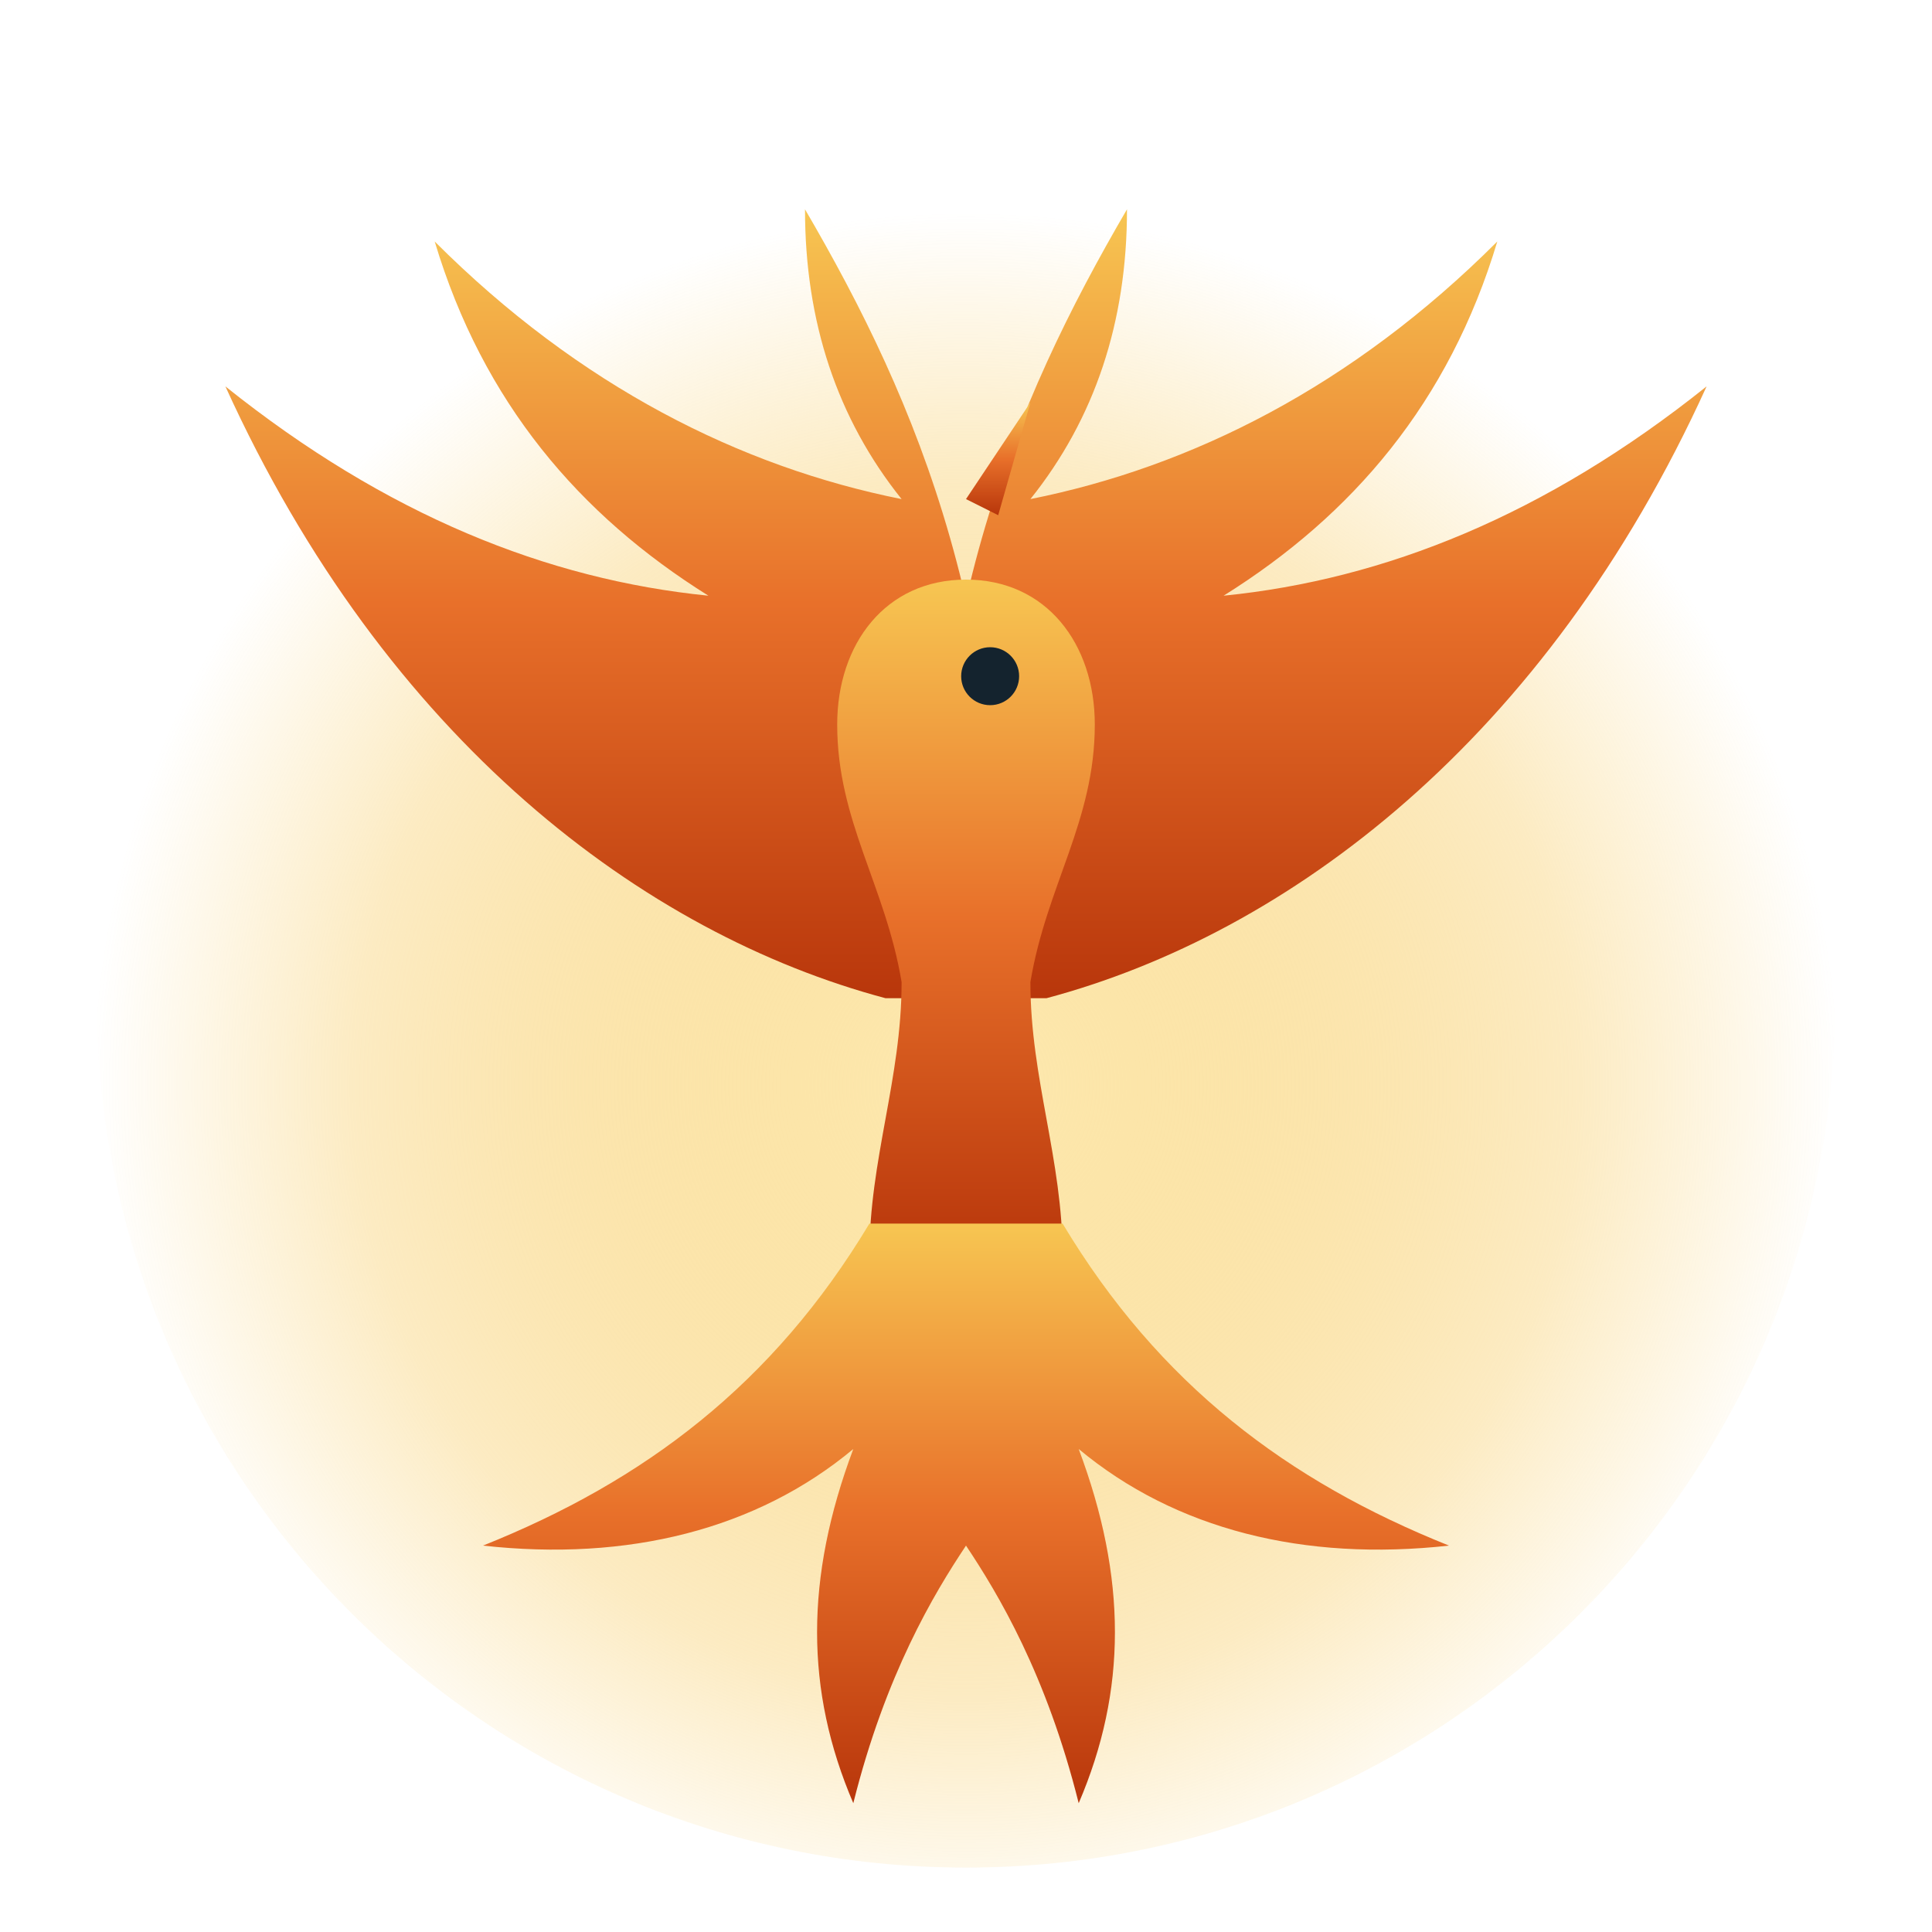
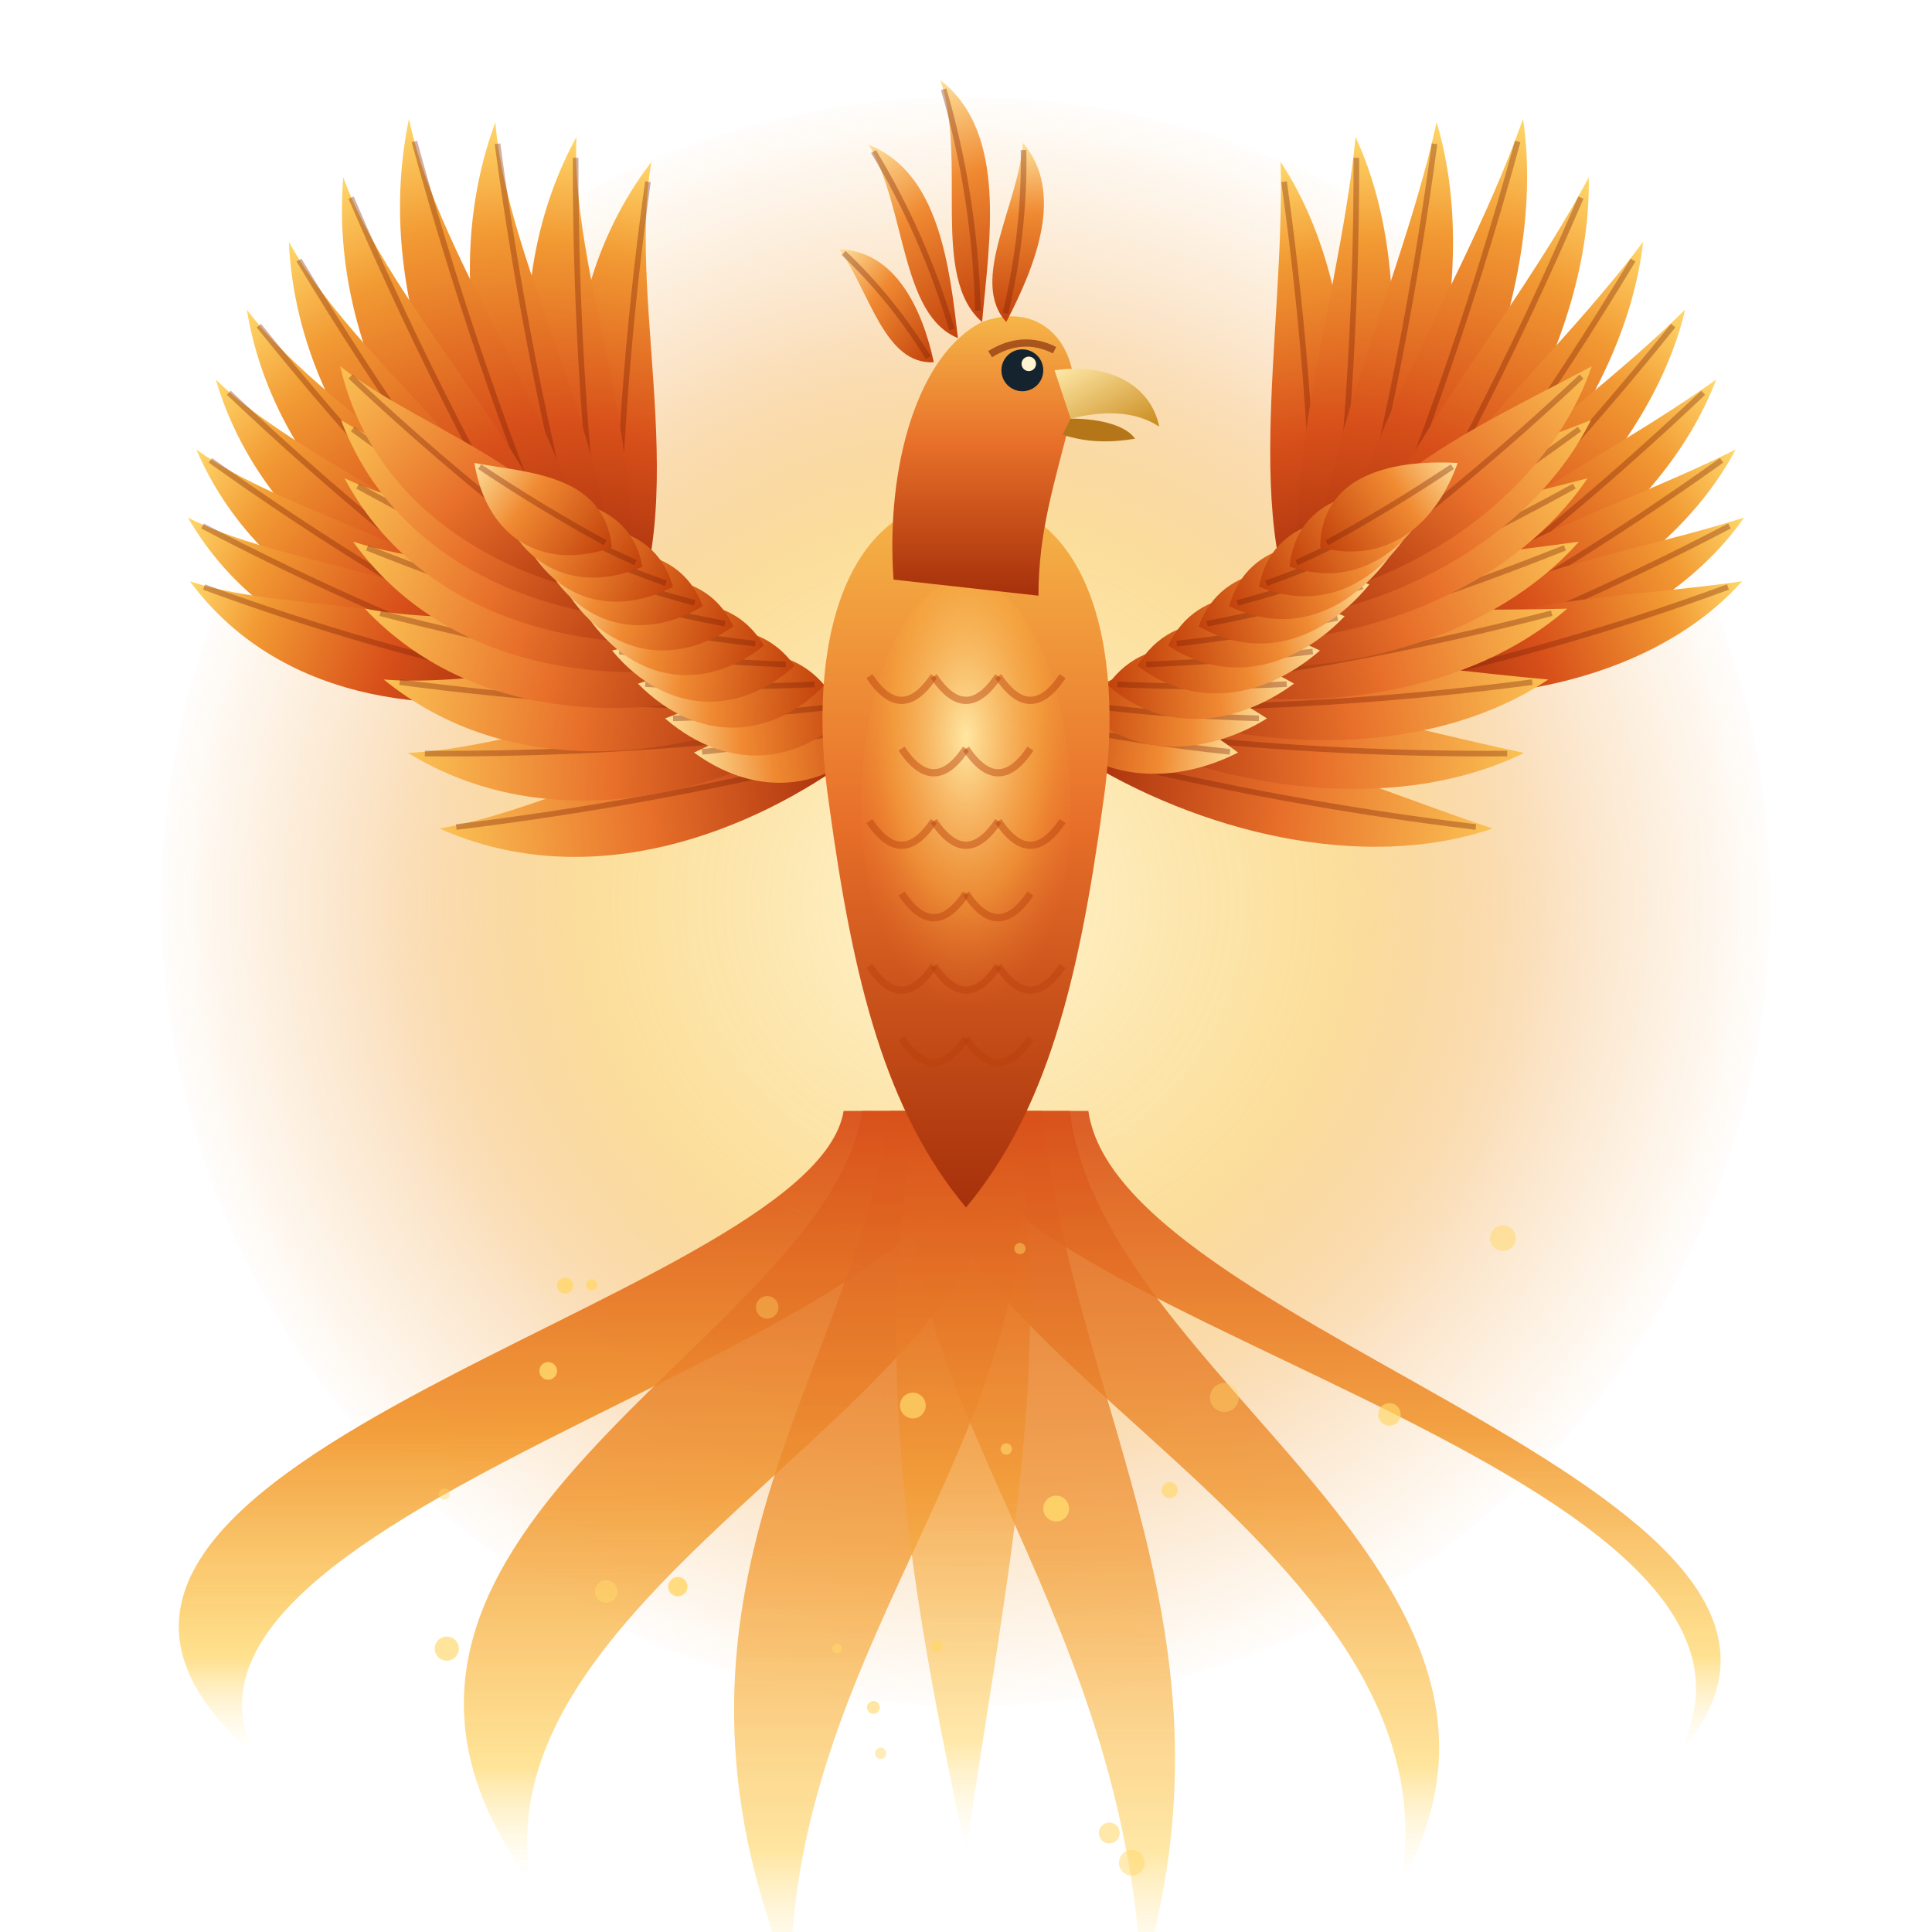
- <svg xmlns="http://www.w3.org/2000/svg" viewBox="0 0 120 120" role="img" aria-label="FeniceOS">
+ <svg xmlns="http://www.w3.org/2000/svg" viewBox="0 0 240 240" role="img" aria-label="FeniceOS">
  <defs>
-     <linearGradient id="fuoco" x1="0" y1="1" x2="0" y2="0">
-       <stop offset="0" stop-color="#b8360b" />
+     <radialGradient id="sole" cx=".5" cy=".5" r=".5">
+       <stop offset="0" stop-color="#fff4cf" />
+       <stop offset=".45" stop-color="#fbd98a" stop-opacity=".85" />
+       <stop offset=".75" stop-color="#f2a340" stop-opacity=".28" />
+       <stop offset="1" stop-color="#f2a340" stop-opacity="0" />
+     </radialGradient>
+     <linearGradient id="pPrim" x1="0" y1="0" x2="0" y2="1">
+       <stop offset="0" stop-color="#8f2207" />
+       <stop offset=".45" stop-color="#d8501a" />
+       <stop offset=".8" stop-color="#f29a33" />
+       <stop offset="1" stop-color="#ffd76a" />
+     </linearGradient>
+     <linearGradient id="pSec" x1="0" y1="0" x2="0" y2="1">
+       <stop offset="0" stop-color="#a52c0a" />
      <stop offset=".5" stop-color="#e8702a" />
-       <stop offset="1" stop-color="#f7c652" />
-     </linearGradient>
-     <radialGradient id="sole" cx=".5" cy=".55" r=".5">
-       <stop offset="0" stop-color="#fde9b0" />
-       <stop offset=".7" stop-color="#f7c652" stop-opacity=".35" />
-       <stop offset="1" stop-color="#f7c652" stop-opacity="0" />
+       <stop offset="1" stop-color="#fbc254" />
+     </linearGradient>
+     <linearGradient id="pCop" x1="0" y1="0" x2="0" y2="1">
+       <stop offset="0" stop-color="#c2410c" />
+       <stop offset=".6" stop-color="#f08a32" />
+       <stop offset="1" stop-color="#fde09a" />
+     </linearGradient>
+     <linearGradient id="corpo" x1="0" y1="0" x2="0" y2="1">
+       <stop offset="0" stop-color="#f6b648" />
+       <stop offset=".45" stop-color="#e8702a" />
+       <stop offset="1" stop-color="#a6300a" />
+     </linearGradient>
+     <radialGradient id="petto" cx=".5" cy=".35" r=".6">
+       <stop offset="0" stop-color="#ffe7a3" />
+       <stop offset=".6" stop-color="#f6a640" stop-opacity=".6" />
+       <stop offset="1" stop-color="#e8702a" stop-opacity="0" />
    </radialGradient>
+     <linearGradient id="fiamma" x1="0" y1="0" x2="0" y2="1">
+       <stop offset="0" stop-color="#d8501a" />
+       <stop offset=".5" stop-color="#f29a33" />
+       <stop offset=".85" stop-color="#ffd76a" stop-opacity=".8" />
+       <stop offset="1" stop-color="#fff2c4" stop-opacity="0" />
+     </linearGradient>
+     <linearGradient id="becco" x1="0" y1="0" x2="1" y2="1">
+       <stop offset="0" stop-color="#ffe9a8" />
+       <stop offset="1" stop-color="#c98a1c" />
+     </linearGradient>
+     <filter id="bagliore" x="-20%" y="-20%" width="140%" height="140%">
+       <feGaussianBlur stdDeviation="2.2" />
+     </filter>
  </defs>
-   <circle cx="60" cy="62" r="54" fill="url(#sole)" />
-   <g fill="url(#fuoco)">
-     <path d="M55 62C40 58 24 46 14 24c10 8 20 12 30 13-8-5-14-12-17-22 9 9 19 14 29 16-4-5-6-11-6-18 7 12 13 26 12 49z" />
-     <path d="M65 62c15-4 31-16 41-38-10 8-20 12-30 13 8-5 14-12 17-22-9 9-19 14-29 16 4-5 6-11 6-18-7 12-13 26-12 49z" />
-     <path d="M60 36c5 0 8 4 8 9 0 6-3 10-4 16 0 6 2 11 2 17h-12c0-6 2-11 2-17-1-6-4-10-4-16 0-5 3-9 8-9z" />
-     <path d="M60 31l4-6-2 7z" />
-     <path d="M54 76c-6 10-14 16-24 20 9 1 17-1 23-6-3 8-3 15 0 22 2-8 5-13 7-16 2 3 5 8 7 16 3-7 3-14 0-22 6 5 14 7 23 6-10-4-18-10-24-20z" />
-   </g>
-   <circle cx="61.5" cy="42" r="1.8" fill="#14232e" />
+   <circle cx="120" cy="112" r="100" fill="url(#sole)" />
+   <path d="M104.8 138.0 C100.9 162.0 -10.2 182.0 31.6 218.0 C15.8 186.0 127.3 166.0 120.2 138.0Z" fill="url(#fiamma)" opacity="0.95" />
+   <path d="M119.8 138.0 C112.7 162.0 228.2 182.0 208.4 218.0 C237.4 186.0 139.1 166.0 135.2 138.0Z" fill="url(#fiamma)" opacity="0.91" />
+   <path d="M107.1 138.0 C102.9 166.8 34.2 190.8 66.0 234.0 C58.8 195.6 131.7 171.6 123.9 138.0Z" fill="url(#fiamma)" opacity="0.87" />
+   <path d="M116.1 138.0 C108.3 166.8 181.8 190.8 174.0 234.0 C195.6 195.6 137.1 171.6 132.9 138.0Z" fill="url(#fiamma)" opacity="0.83" />
+   <path d="M110.5 138.0 C106.4 170.4 78.4 197.4 98.2 246.0 C98.4 202.8 132.8 175.8 126.0 138.0Z" fill="url(#fiamma)" opacity="0.79" />
+   <path d="M114.0 138.0 C107.2 170.4 139.6 197.4 141.8 246.0 C154.8 202.8 133.6 175.8 129.4 138.0Z" fill="url(#fiamma)" opacity="0.75" />
+   <path d="M113.7 138.0 C109.2 165.6 111.0 188.6 120.0 230.0 C125.4 193.2 130.8 170.2 126.3 138.0Z" fill="url(#fiamma)" opacity="0.71" />
+   <g transform="translate(76.0 82.0) rotate(190.0)" opacity="1">
+     <path d="M0 0 C8.0 15.4 17.1 40.2 5.9 61.8 C5.9 43.3 -8.0 18.5 0 0Z" fill="url(#pPrim)" />
+     <path d="M0 3.1 Q4.9 30.9 5.9 59.3" fill="none" stroke="#7a1e05" stroke-opacity=".35" stroke-width=".7" />
+   </g>
+   <g transform="translate(75.4 82.4) rotate(182.2)" opacity="1">
+     <path d="M0 0 C8.0 16.3 17.6 42.4 6.3 65.2 C6.4 45.6 -8.0 19.6 0 0Z" fill="url(#pPrim)" />
+     <path d="M0 3.3 Q5.2 32.6 6.3 62.6" fill="none" stroke="#7a1e05" stroke-opacity=".35" stroke-width=".7" />
+   </g>
+   <g transform="translate(74.8 82.8) rotate(174.4)" opacity="1">
+     <path d="M0 0 C8.0 17.1 18.2 44.6 6.6 68.6 C7.0 48.0 -8.0 20.6 0 0Z" fill="url(#pPrim)" />
+     <path d="M0 3.4 Q5.5 34.3 6.6 65.9" fill="none" stroke="#7a1e05" stroke-opacity=".35" stroke-width=".7" />
+   </g>
+   <g transform="translate(74.2 83.2) rotate(166.6)" opacity="1">
+     <path d="M0 0 C8.0 18.0 18.7 46.8 6.9 72.0 C7.5 50.4 -8.0 21.6 0 0Z" fill="url(#pPrim)" />
+     <path d="M0 3.6 Q5.8 36.0 6.9 69.1" fill="none" stroke="#7a1e05" stroke-opacity=".35" stroke-width=".7" />
+   </g>
+   <g transform="translate(73.6 83.6) rotate(158.8)" opacity="1">
+     <path d="M0 0 C8.0 17.1 18.2 44.6 6.6 68.6 C7.0 48.0 -8.0 20.6 0 0Z" fill="url(#pPrim)" />
+     <path d="M0 3.4 Q5.5 34.3 6.6 65.9" fill="none" stroke="#7a1e05" stroke-opacity=".35" stroke-width=".7" />
+   </g>
+   <g transform="translate(73.0 84.0) rotate(151.0)" opacity="1">
+     <path d="M0 0 C8.0 16.3 17.6 42.4 6.3 65.2 C6.4 45.6 -8.0 19.6 0 0Z" fill="url(#pPrim)" />
+     <path d="M0 3.3 Q5.2 32.6 6.3 62.6" fill="none" stroke="#7a1e05" stroke-opacity=".35" stroke-width=".7" />
+   </g>
+   <g transform="translate(72.4 84.4) rotate(143.2)" opacity="1">
+     <path d="M0 0 C8.0 15.4 17.1 40.2 5.9 61.8 C5.9 43.3 -8.0 18.5 0 0Z" fill="url(#pPrim)" />
+     <path d="M0 3.1 Q4.9 30.9 5.9 59.3" fill="none" stroke="#7a1e05" stroke-opacity=".35" stroke-width=".7" />
+   </g>
+   <g transform="translate(71.8 84.8) rotate(135.4)" opacity="1">
+     <path d="M0 0 C8.0 14.6 16.5 38.0 5.6 58.4 C5.3 40.9 -8.0 17.5 0 0Z" fill="url(#pPrim)" />
+     <path d="M0 2.9 Q4.7 29.2 5.6 56.1" fill="none" stroke="#7a1e05" stroke-opacity=".35" stroke-width=".7" />
+   </g>
+   <g transform="translate(71.2 85.2) rotate(127.6)" opacity="1">
+     <path d="M0 0 C8.0 13.8 16.0 35.8 5.3 55.0 C4.8 38.5 -8.0 16.5 0 0Z" fill="url(#pPrim)" />
+     <path d="M0 2.8 Q4.4 27.5 5.3 52.8" fill="none" stroke="#7a1e05" stroke-opacity=".35" stroke-width=".7" />
+   </g>
+   <g transform="translate(70.6 85.6) rotate(119.8)" opacity="1">
+     <path d="M0 0 C8.0 12.9 15.5 33.5 5.0 51.6 C4.3 36.1 -8.0 15.5 0 0Z" fill="url(#pPrim)" />
+     <path d="M0 2.6 Q4.1 25.8 5.0 49.5" fill="none" stroke="#7a1e05" stroke-opacity=".35" stroke-width=".7" />
+   </g>
+   <g transform="translate(70.0 86.0) rotate(112.0)" opacity="1">
+     <path d="M0 0 C8.0 12.1 14.9 31.3 4.6 48.2 C3.7 33.7 -8.0 14.5 0 0Z" fill="url(#pPrim)" />
+     <path d="M0 2.4 Q3.9 24.1 4.6 46.3" fill="none" stroke="#7a1e05" stroke-opacity=".35" stroke-width=".7" />
+   </g>
+   <g transform="translate(106.0 94.0) rotate(85.0)" opacity="1">
+     <path d="M0 0 C8.0 13.0 14.5 33.8 4.4 52.0 C3.3 36.4 -8.0 15.6 0 0Z" fill="url(#pSec)" />
+     <path d="M0 2.6 Q3.6 26.0 4.4 49.9" fill="none" stroke="#7a1e05" stroke-opacity=".35" stroke-width=".7" />
+   </g>
+   <g transform="translate(101.7 91.1) rotate(92.1)" opacity="1">
+     <path d="M0 0 C8.0 12.7 14.3 33.1 4.3 50.9 C3.1 35.6 -8.0 15.3 0 0Z" fill="url(#pSec)" />
+     <path d="M0 2.5 Q3.6 25.4 4.3 48.8" fill="none" stroke="#7a1e05" stroke-opacity=".35" stroke-width=".7" />
+   </g>
+   <g transform="translate(97.4 88.3) rotate(99.3)" opacity="1">
+     <path d="M0 0 C8.0 12.4 14.2 32.3 4.2 49.7 C3.0 34.8 -8.0 14.9 0 0Z" fill="url(#pSec)" />
+     <path d="M0 2.5 Q3.5 24.9 4.2 47.7" fill="none" stroke="#7a1e05" stroke-opacity=".35" stroke-width=".7" />
+   </g>
+   <g transform="translate(93.1 85.4) rotate(106.4)" opacity="1">
+     <path d="M0 0 C8.0 12.1 14.0 31.6 4.1 48.6 C2.8 34.0 -8.0 14.6 0 0Z" fill="url(#pSec)" />
+     <path d="M0 2.4 Q3.4 24.3 4.1 46.6" fill="none" stroke="#7a1e05" stroke-opacity=".35" stroke-width=".7" />
+   </g>
+   <g transform="translate(88.9 82.6) rotate(113.6)" opacity="1">
+     <path d="M0 0 C8.0 11.9 13.8 30.8 4.0 47.4 C2.6 33.2 -8.0 14.2 0 0Z" fill="url(#pSec)" />
+     <path d="M0 2.4 Q3.3 23.7 4.0 45.5" fill="none" stroke="#7a1e05" stroke-opacity=".35" stroke-width=".7" />
+   </g>
+   <g transform="translate(84.6 79.7) rotate(120.7)" opacity="1">
+     <path d="M0 0 C8.0 11.6 13.7 30.1 3.9 46.3 C2.5 32.4 -8.0 13.9 0 0Z" fill="url(#pSec)" />
+     <path d="M0 2.3 Q3.2 23.1 3.9 44.4" fill="none" stroke="#7a1e05" stroke-opacity=".35" stroke-width=".7" />
+   </g>
+   <g transform="translate(80.3 76.9) rotate(127.9)" opacity="1">
+     <path d="M0 0 C8.0 11.3 13.5 29.3 3.8 45.1 C2.3 31.6 -8.0 13.5 0 0Z" fill="url(#pSec)" />
+     <path d="M0 2.3 Q3.2 22.6 3.8 43.3" fill="none" stroke="#7a1e05" stroke-opacity=".35" stroke-width=".7" />
+   </g>
+   <g transform="translate(76.0 74.0) rotate(135.0)" opacity="1">
+     <path d="M0 0 C8.0 11.0 13.4 28.6 3.7 44.0 C2.2 30.8 -8.0 13.2 0 0Z" fill="url(#pSec)" />
+     <path d="M0 2.2 Q3.1 22.0 3.7 42.2" fill="none" stroke="#7a1e05" stroke-opacity=".35" stroke-width=".7" />
+   </g>
+   <g transform="translate(110.0 90.0) rotate(85.0)" opacity="1">
+     <path d="M0 0 C7.0 6.0 8.7 15.6 1.4 24.0 C-1.1 16.8 -7.0 7.2 0 0Z" fill="url(#pCop)" />
+     <path d="M0 1.2 Q1.2 12.0 1.4 23.0" fill="none" stroke="#7a1e05" stroke-opacity=".35" stroke-width=".7" />
+   </g>
+   <g transform="translate(106.2 87.6) rotate(89.4)" opacity="1">
+     <path d="M0 0 C7.0 5.9 8.7 15.3 1.4 23.6 C-1.1 16.5 -7.0 7.1 0 0Z" fill="url(#pCop)" />
+     <path d="M0 1.2 Q1.2 11.8 1.4 22.6" fill="none" stroke="#7a1e05" stroke-opacity=".35" stroke-width=".7" />
+   </g>
+   <g transform="translate(102.4 85.1) rotate(93.9)" opacity="1">
+     <path d="M0 0 C7.0 5.8 8.6 15.0 1.4 23.1 C-1.2 16.2 -7.0 6.9 0 0Z" fill="url(#pCop)" />
+     <path d="M0 1.2 Q1.2 11.6 1.4 22.2" fill="none" stroke="#7a1e05" stroke-opacity=".35" stroke-width=".7" />
+   </g>
+   <g transform="translate(98.7 82.7) rotate(98.3)" opacity="1">
+     <path d="M0 0 C7.0 5.7 8.6 14.7 1.4 22.7 C-1.2 15.9 -7.0 6.8 0 0Z" fill="url(#pCop)" />
+     <path d="M0 1.1 Q1.1 11.3 1.4 21.8" fill="none" stroke="#7a1e05" stroke-opacity=".35" stroke-width=".7" />
+   </g>
+   <g transform="translate(94.9 80.2) rotate(102.8)" opacity="1">
+     <path d="M0 0 C7.0 5.6 8.5 14.4 1.3 22.2 C-1.3 15.6 -7.0 6.7 0 0Z" fill="url(#pCop)" />
+     <path d="M0 1.1 Q1.1 11.1 1.3 21.3" fill="none" stroke="#7a1e05" stroke-opacity=".35" stroke-width=".7" />
+   </g>
+   <g transform="translate(91.1 77.8) rotate(107.2)" opacity="1">
+     <path d="M0 0 C7.0 5.4 8.5 14.2 1.3 21.8 C-1.3 15.2 -7.0 6.5 0 0Z" fill="url(#pCop)" />
+     <path d="M0 1.1 Q1.1 10.9 1.3 20.9" fill="none" stroke="#7a1e05" stroke-opacity=".35" stroke-width=".7" />
+   </g>
+   <g transform="translate(87.3 75.3) rotate(111.7)" opacity="1">
+     <path d="M0 0 C7.0 5.3 8.4 13.9 1.3 21.3 C-1.4 14.9 -7.0 6.4 0 0Z" fill="url(#pCop)" />
+     <path d="M0 1.1 Q1.1 10.7 1.3 20.5" fill="none" stroke="#7a1e05" stroke-opacity=".35" stroke-width=".7" />
+   </g>
+   <g transform="translate(83.6 72.9) rotate(116.1)" opacity="1">
+     <path d="M0 0 C7.0 5.2 8.4 13.6 1.3 20.9 C-1.4 14.6 -7.0 6.3 0 0Z" fill="url(#pCop)" />
+     <path d="M0 1.0 Q1.0 10.4 1.3 20.1" fill="none" stroke="#7a1e05" stroke-opacity=".35" stroke-width=".7" />
+   </g>
+   <g transform="translate(79.8 70.4) rotate(120.6)" opacity="1">
+     <path d="M0 0 C7.0 5.1 8.3 13.3 1.2 20.4 C-1.5 14.3 -7.0 6.1 0 0Z" fill="url(#pCop)" />
+     <path d="M0 1.0 Q1.0 10.2 1.2 19.6" fill="none" stroke="#7a1e05" stroke-opacity=".35" stroke-width=".7" />
+   </g>
+   <g transform="translate(76.0 68.0) rotate(125.0)" opacity="1">
+     <path d="M0 0 C7.0 5.0 8.3 13.0 1.2 20.0 C-1.5 14.0 -7.0 6.0 0 0Z" fill="url(#pCop)" />
+     <path d="M0 1.0 Q1.0 10.0 1.2 19.2" fill="none" stroke="#7a1e05" stroke-opacity=".35" stroke-width=".7" />
+   </g>
+   <g transform="translate(164.0 82.0) rotate(-190.0)" opacity="1">
+     <path d="M0 0 C8.0 15.4 -2.7 40.2 -5.9 61.8 C-13.9 43.3 -8.0 18.5 0 0Z" fill="url(#pPrim)" />
+     <path d="M0 3.1 Q-4.9 30.9 -5.9 59.3" fill="none" stroke="#7a1e05" stroke-opacity=".35" stroke-width=".7" />
+   </g>
+   <g transform="translate(164.6 82.4) rotate(-182.2)" opacity="1">
+     <path d="M0 0 C8.0 16.3 -3.2 42.4 -6.3 65.2 C-14.4 45.6 -8.0 19.6 0 0Z" fill="url(#pPrim)" />
+     <path d="M0 3.3 Q-5.2 32.6 -6.3 62.6" fill="none" stroke="#7a1e05" stroke-opacity=".35" stroke-width=".7" />
+   </g>
+   <g transform="translate(165.2 82.8) rotate(-174.4)" opacity="1">
+     <path d="M0 0 C8.0 17.1 -3.8 44.6 -6.6 68.6 C-15.0 48.0 -8.0 20.6 0 0Z" fill="url(#pPrim)" />
+     <path d="M0 3.4 Q-5.5 34.3 -6.6 65.9" fill="none" stroke="#7a1e05" stroke-opacity=".35" stroke-width=".7" />
+   </g>
+   <g transform="translate(165.8 83.2) rotate(-166.6)" opacity="1">
+     <path d="M0 0 C8.0 18.0 -4.3 46.8 -6.9 72.0 C-15.5 50.4 -8.0 21.6 0 0Z" fill="url(#pPrim)" />
+     <path d="M0 3.6 Q-5.8 36.0 -6.9 69.1" fill="none" stroke="#7a1e05" stroke-opacity=".35" stroke-width=".7" />
+   </g>
+   <g transform="translate(166.4 83.6) rotate(-158.8)" opacity="1">
+     <path d="M0 0 C8.0 17.1 -3.8 44.6 -6.6 68.6 C-15.0 48.0 -8.0 20.6 0 0Z" fill="url(#pPrim)" />
+     <path d="M0 3.4 Q-5.5 34.3 -6.6 65.9" fill="none" stroke="#7a1e05" stroke-opacity=".35" stroke-width=".7" />
+   </g>
+   <g transform="translate(167.0 84.0) rotate(-151.0)" opacity="1">
+     <path d="M0 0 C8.0 16.3 -3.2 42.4 -6.3 65.2 C-14.4 45.6 -8.0 19.6 0 0Z" fill="url(#pPrim)" />
+     <path d="M0 3.3 Q-5.2 32.6 -6.3 62.6" fill="none" stroke="#7a1e05" stroke-opacity=".35" stroke-width=".7" />
+   </g>
+   <g transform="translate(167.6 84.4) rotate(-143.2)" opacity="1">
+     <path d="M0 0 C8.0 15.4 -2.7 40.2 -5.9 61.8 C-13.9 43.3 -8.0 18.5 0 0Z" fill="url(#pPrim)" />
+     <path d="M0 3.1 Q-4.9 30.9 -5.9 59.3" fill="none" stroke="#7a1e05" stroke-opacity=".35" stroke-width=".7" />
+   </g>
+   <g transform="translate(168.2 84.8) rotate(-135.4)" opacity="1">
+     <path d="M0 0 C8.0 14.6 -2.1 38.0 -5.6 58.4 C-13.3 40.9 -8.0 17.5 0 0Z" fill="url(#pPrim)" />
+     <path d="M0 2.9 Q-4.7 29.2 -5.6 56.1" fill="none" stroke="#7a1e05" stroke-opacity=".35" stroke-width=".7" />
+   </g>
+   <g transform="translate(168.8 85.2) rotate(-127.6)" opacity="1">
+     <path d="M0 0 C8.0 13.8 -1.6 35.8 -5.3 55.0 C-12.8 38.5 -8.0 16.5 0 0Z" fill="url(#pPrim)" />
+     <path d="M0 2.8 Q-4.4 27.5 -5.3 52.8" fill="none" stroke="#7a1e05" stroke-opacity=".35" stroke-width=".7" />
+   </g>
+   <g transform="translate(169.4 85.6) rotate(-119.8)" opacity="1">
+     <path d="M0 0 C8.0 12.9 -1.1 33.5 -5.0 51.6 C-12.3 36.1 -8.0 15.5 0 0Z" fill="url(#pPrim)" />
+     <path d="M0 2.6 Q-4.1 25.8 -5.0 49.5" fill="none" stroke="#7a1e05" stroke-opacity=".35" stroke-width=".7" />
+   </g>
+   <g transform="translate(170.0 86.0) rotate(-112.0)" opacity="1">
+     <path d="M0 0 C8.0 12.1 -0.5 31.3 -4.6 48.2 C-11.7 33.7 -8.0 14.5 0 0Z" fill="url(#pPrim)" />
+     <path d="M0 2.4 Q-3.9 24.1 -4.6 46.3" fill="none" stroke="#7a1e05" stroke-opacity=".35" stroke-width=".7" />
+   </g>
+   <g transform="translate(134.0 94.0) rotate(-85.0)" opacity="1">
+     <path d="M0 0 C8.0 13.0 -0.1 33.8 -4.4 52.0 C-11.3 36.4 -8.0 15.6 0 0Z" fill="url(#pSec)" />
+     <path d="M0 2.6 Q-3.6 26.0 -4.4 49.9" fill="none" stroke="#7a1e05" stroke-opacity=".35" stroke-width=".7" />
+   </g>
+   <g transform="translate(138.3 91.1) rotate(-92.1)" opacity="1">
+     <path d="M0 0 C8.0 12.7 0.1 33.1 -4.3 50.9 C-11.1 35.6 -8.0 15.3 0 0Z" fill="url(#pSec)" />
+     <path d="M0 2.5 Q-3.6 25.4 -4.3 48.8" fill="none" stroke="#7a1e05" stroke-opacity=".35" stroke-width=".7" />
+   </g>
+   <g transform="translate(142.6 88.3) rotate(-99.3)" opacity="1">
+     <path d="M0 0 C8.0 12.4 0.2 32.3 -4.2 49.7 C-11.0 34.8 -8.0 14.9 0 0Z" fill="url(#pSec)" />
+     <path d="M0 2.5 Q-3.5 24.9 -4.2 47.7" fill="none" stroke="#7a1e05" stroke-opacity=".35" stroke-width=".7" />
+   </g>
+   <g transform="translate(146.9 85.4) rotate(-106.4)" opacity="1">
+     <path d="M0 0 C8.0 12.1 0.4 31.6 -4.1 48.6 C-10.8 34.0 -8.0 14.6 0 0Z" fill="url(#pSec)" />
+     <path d="M0 2.4 Q-3.4 24.3 -4.1 46.6" fill="none" stroke="#7a1e05" stroke-opacity=".35" stroke-width=".7" />
+   </g>
+   <g transform="translate(151.1 82.6) rotate(-113.6)" opacity="1">
+     <path d="M0 0 C8.0 11.9 0.6 30.8 -4.0 47.4 C-10.6 33.2 -8.0 14.2 0 0Z" fill="url(#pSec)" />
+     <path d="M0 2.4 Q-3.3 23.7 -4.0 45.5" fill="none" stroke="#7a1e05" stroke-opacity=".35" stroke-width=".7" />
+   </g>
+   <g transform="translate(155.4 79.7) rotate(-120.7)" opacity="1">
+     <path d="M0 0 C8.0 11.6 0.7 30.1 -3.9 46.3 C-10.5 32.4 -8.0 13.9 0 0Z" fill="url(#pSec)" />
+     <path d="M0 2.3 Q-3.2 23.1 -3.9 44.4" fill="none" stroke="#7a1e05" stroke-opacity=".35" stroke-width=".7" />
+   </g>
+   <g transform="translate(159.7 76.9) rotate(-127.9)" opacity="1">
+     <path d="M0 0 C8.0 11.3 0.9 29.3 -3.8 45.1 C-10.3 31.6 -8.0 13.5 0 0Z" fill="url(#pSec)" />
+     <path d="M0 2.3 Q-3.2 22.6 -3.8 43.3" fill="none" stroke="#7a1e05" stroke-opacity=".35" stroke-width=".7" />
+   </g>
+   <g transform="translate(164.0 74.0) rotate(-135.0)" opacity="1">
+     <path d="M0 0 C8.0 11.0 1.0 28.6 -3.7 44.0 C-10.2 30.8 -8.0 13.2 0 0Z" fill="url(#pSec)" />
+     <path d="M0 2.2 Q-3.1 22.0 -3.7 42.2" fill="none" stroke="#7a1e05" stroke-opacity=".35" stroke-width=".7" />
+   </g>
+   <g transform="translate(130.0 90.0) rotate(-85.0)" opacity="1">
+     <path d="M0 0 C7.0 6.0 3.9 15.6 -1.4 24.0 C-5.9 16.8 -7.0 7.2 0 0Z" fill="url(#pCop)" />
+     <path d="M0 1.2 Q-1.2 12.0 -1.4 23.0" fill="none" stroke="#7a1e05" stroke-opacity=".35" stroke-width=".7" />
+   </g>
+   <g transform="translate(133.8 87.6) rotate(-89.4)" opacity="1">
+     <path d="M0 0 C7.0 5.9 3.9 15.3 -1.4 23.6 C-5.9 16.5 -7.0 7.1 0 0Z" fill="url(#pCop)" />
+     <path d="M0 1.2 Q-1.2 11.8 -1.4 22.6" fill="none" stroke="#7a1e05" stroke-opacity=".35" stroke-width=".7" />
+   </g>
+   <g transform="translate(137.6 85.1) rotate(-93.9)" opacity="1">
+     <path d="M0 0 C7.0 5.8 4.0 15.0 -1.4 23.1 C-5.8 16.2 -7.0 6.9 0 0Z" fill="url(#pCop)" />
+     <path d="M0 1.2 Q-1.2 11.6 -1.4 22.2" fill="none" stroke="#7a1e05" stroke-opacity=".35" stroke-width=".7" />
+   </g>
+   <g transform="translate(141.3 82.7) rotate(-98.3)" opacity="1">
+     <path d="M0 0 C7.0 5.7 4.0 14.7 -1.4 22.7 C-5.8 15.9 -7.0 6.8 0 0Z" fill="url(#pCop)" />
+     <path d="M0 1.1 Q-1.1 11.3 -1.4 21.8" fill="none" stroke="#7a1e05" stroke-opacity=".35" stroke-width=".7" />
+   </g>
+   <g transform="translate(145.1 80.2) rotate(-102.8)" opacity="1">
+     <path d="M0 0 C7.0 5.6 4.1 14.4 -1.3 22.2 C-5.7 15.6 -7.0 6.7 0 0Z" fill="url(#pCop)" />
+     <path d="M0 1.1 Q-1.1 11.1 -1.3 21.3" fill="none" stroke="#7a1e05" stroke-opacity=".35" stroke-width=".7" />
+   </g>
+   <g transform="translate(148.9 77.8) rotate(-107.2)" opacity="1">
+     <path d="M0 0 C7.0 5.4 4.1 14.2 -1.3 21.8 C-5.7 15.2 -7.0 6.5 0 0Z" fill="url(#pCop)" />
+     <path d="M0 1.1 Q-1.1 10.9 -1.3 20.9" fill="none" stroke="#7a1e05" stroke-opacity=".35" stroke-width=".7" />
+   </g>
+   <g transform="translate(152.7 75.3) rotate(-111.7)" opacity="1">
+     <path d="M0 0 C7.0 5.3 4.2 13.9 -1.3 21.3 C-5.6 14.9 -7.0 6.4 0 0Z" fill="url(#pCop)" />
+     <path d="M0 1.1 Q-1.1 10.7 -1.3 20.5" fill="none" stroke="#7a1e05" stroke-opacity=".35" stroke-width=".7" />
+   </g>
+   <g transform="translate(156.4 72.9) rotate(-116.1)" opacity="1">
+     <path d="M0 0 C7.0 5.2 4.2 13.6 -1.3 20.9 C-5.6 14.6 -7.0 6.3 0 0Z" fill="url(#pCop)" />
+     <path d="M0 1.0 Q-1.0 10.4 -1.3 20.1" fill="none" stroke="#7a1e05" stroke-opacity=".35" stroke-width=".7" />
+   </g>
+   <g transform="translate(160.2 70.4) rotate(-120.6)" opacity="1">
+     <path d="M0 0 C7.0 5.1 4.3 13.3 -1.2 20.4 C-5.5 14.3 -7.0 6.1 0 0Z" fill="url(#pCop)" />
+     <path d="M0 1.0 Q-1.0 10.2 -1.2 19.6" fill="none" stroke="#7a1e05" stroke-opacity=".35" stroke-width=".7" />
+   </g>
+   <g transform="translate(164.0 68.0) rotate(-125.0)" opacity="1">
+     <path d="M0 0 C7.0 5.0 4.3 13.0 -1.2 20.0 C-5.5 14.0 -7.0 6.0 0 0Z" fill="url(#pCop)" />
+     <path d="M0 1.0 Q-1.0 10.0 -1.2 19.2" fill="none" stroke="#7a1e05" stroke-opacity=".35" stroke-width=".7" />
+   </g>
+   <path d="M120 62 C135 62 140 80 137 100 C134 122 130 138 120 150 C110 138 106 122 103 100 C100 80 105 62 120 62Z" fill="url(#corpo)" />
+   <ellipse cx="120" cy="100" rx="13" ry="28" fill="url(#petto)" />
+   <path d="M108.0 84.0 Q112.0 90.0 116.0 84.0" fill="none" stroke="#b8400c" stroke-opacity=".45" stroke-width=".9" />
+   <path d="M116.0 84.0 Q120.0 90.0 124.0 84.0" fill="none" stroke="#b8400c" stroke-opacity=".45" stroke-width=".9" />
+   <path d="M124.0 84.0 Q128.0 90.0 132.0 84.0" fill="none" stroke="#b8400c" stroke-opacity=".45" stroke-width=".9" />
+   <path d="M112.0 93.0 Q116.0 99.0 120.0 93.0" fill="none" stroke="#b8400c" stroke-opacity=".45" stroke-width=".9" />
+   <path d="M120.0 93.0 Q124.0 99.0 128.0 93.0" fill="none" stroke="#b8400c" stroke-opacity=".45" stroke-width=".9" />
+   <path d="M108.0 102.0 Q112.0 108.0 116.0 102.0" fill="none" stroke="#b8400c" stroke-opacity=".45" stroke-width=".9" />
+   <path d="M116.0 102.0 Q120.0 108.0 124.0 102.0" fill="none" stroke="#b8400c" stroke-opacity=".45" stroke-width=".9" />
+   <path d="M124.0 102.0 Q128.0 108.0 132.0 102.0" fill="none" stroke="#b8400c" stroke-opacity=".45" stroke-width=".9" />
+   <path d="M112.0 111.0 Q116.0 117.0 120.0 111.0" fill="none" stroke="#b8400c" stroke-opacity=".45" stroke-width=".9" />
+   <path d="M120.0 111.0 Q124.0 117.0 128.0 111.0" fill="none" stroke="#b8400c" stroke-opacity=".45" stroke-width=".9" />
+   <path d="M108.0 120.0 Q112.0 126.0 116.0 120.0" fill="none" stroke="#b8400c" stroke-opacity=".45" stroke-width=".9" />
+   <path d="M116.0 120.0 Q120.0 126.0 124.0 120.0" fill="none" stroke="#b8400c" stroke-opacity=".45" stroke-width=".9" />
+   <path d="M124.0 120.0 Q128.0 126.0 132.0 120.0" fill="none" stroke="#b8400c" stroke-opacity=".45" stroke-width=".9" />
+   <path d="M112.0 129.0 Q116.0 135.0 120.0 129.0" fill="none" stroke="#b8400c" stroke-opacity=".45" stroke-width=".9" />
+   <path d="M120.0 129.0 Q124.0 135.0 128.0 129.0" fill="none" stroke="#b8400c" stroke-opacity=".45" stroke-width=".9" />
+   <path d="M111 72 C110 58 114 44 122 40 C130 37 135 44 133 52 C131 60 129 66 129 74Z" fill="url(#corpo)" />
+   <g transform="translate(119.0 42.0) rotate(-215.0)" opacity="1">
+     <path d="M0 0 C4.2 6.5 -4.0 16.9 -4.7 26.0 C-9.9 18.2 -4.2 7.8 0 0Z" fill="url(#pCop)" />
+     <path d="M0 1.3 Q-3.9 13.0 -4.7 25.0" fill="none" stroke="#7a1e05" stroke-opacity=".35" stroke-width=".7" />
+   </g>
+   <g transform="translate(122.0 40.0) rotate(-200.0)" opacity="1">
+     <path d="M0 0 C4.2 7.5 -5.2 19.5 -5.4 30.0 C-11.1 21.0 -4.2 9.0 0 0Z" fill="url(#pCop)" />
+     <path d="M0 1.5 Q-4.5 15.0 -5.4 28.8" fill="none" stroke="#7a1e05" stroke-opacity=".35" stroke-width=".7" />
+   </g>
+   <g transform="translate(125.0 40.0) rotate(-185.0)" opacity="1">
+     <path d="M0 0 C4.2 5.5 -2.8 14.3 -4.0 22.0 C-8.7 15.4 -4.2 6.6 0 0Z" fill="url(#pCop)" />
+     <path d="M0 1.1 Q-3.3 11.0 -4.0 21.1" fill="none" stroke="#7a1e05" stroke-opacity=".35" stroke-width=".7" />
+   </g>
+   <g transform="translate(116.0 45.0) rotate(-230.0)" opacity="1">
+     <path d="M0 0 C4.2 4.5 -1.6 11.7 -3.2 18.0 C-7.5 12.6 -4.2 5.4 0 0Z" fill="url(#pCop)" />
+     <path d="M0 0.9 Q-2.7 9.0 -3.2 17.3" fill="none" stroke="#7a1e05" stroke-opacity=".35" stroke-width=".7" />
+   </g>
+   <path d="M131 46 C138 45 143 48 144 53 C141 51 137 51 133 52Z" fill="url(#becco)" />
+   <path d="M133 52 C137 52 140 53 141 54.5 C138 55 135 55 132 54Z" fill="#b5761a" />
+   <circle cx="127" cy="46" r="2.6" fill="#14232e" />
+   <circle cx="127.8" cy="45.2" r=".9" fill="#fff4cf" />
+   <path d="M123 44 Q127 41.5 131 43.5" fill="none" stroke="#7a1e05" stroke-width=".9" stroke-opacity=".6" />
+   <circle cx="95.3" cy="162.4" r="1.4" fill="#ffd76a" opacity="0.39" />
+   <circle cx="125.0" cy="180.0" r="0.7" fill="#ffd76a" opacity="0.63" />
+   <circle cx="55.2" cy="185.6" r="0.7" fill="#ffd76a" opacity="0.40" />
+   <circle cx="109.4" cy="217.8" r="0.7" fill="#ffd76a" opacity="0.47" />
+   <circle cx="137.8" cy="227.7" r="1.3" fill="#ffd76a" opacity="0.57" />
+   <circle cx="186.7" cy="153.8" r="1.6" fill="#ffd76a" opacity="0.51" />
+   <circle cx="70.2" cy="159.7" r="1.0" fill="#ffd76a" opacity="0.80" />
+   <circle cx="75.3" cy="197.7" r="1.4" fill="#ffd76a" opacity="0.55" />
+   <circle cx="126.7" cy="155.1" r="0.7" fill="#ffd76a" opacity="0.46" />
+   <circle cx="145.3" cy="185.1" r="1.0" fill="#ffd76a" opacity="0.67" />
+   <circle cx="113.4" cy="174.6" r="1.6" fill="#ffd76a" opacity="0.73" />
+   <circle cx="84.2" cy="197.1" r="1.2" fill="#ffd76a" opacity="0.83" />
+   <circle cx="152.1" cy="173.6" r="1.8" fill="#ffd76a" opacity="0.41" />
+   <circle cx="108.5" cy="212.1" r="0.8" fill="#ffd76a" opacity="0.62" />
+   <circle cx="55.5" cy="204.8" r="1.5" fill="#ffd76a" opacity="0.67" />
+   <circle cx="172.6" cy="175.7" r="1.4" fill="#ffd76a" opacity="0.68" />
+   <circle cx="131.2" cy="187.4" r="1.6" fill="#ffd76a" opacity="0.87" />
+   <circle cx="116.4" cy="204.5" r="0.7" fill="#ffd76a" opacity="0.74" />
+   <circle cx="140.6" cy="231.4" r="1.6" fill="#ffd76a" opacity="0.51" />
+   <circle cx="104.0" cy="204.8" r="0.6" fill="#ffd76a" opacity="0.60" />
+   <circle cx="73.5" cy="159.6" r="0.7" fill="#ffd76a" opacity="0.77" />
+   <circle cx="68.1" cy="170.3" r="1.1" fill="#ffd76a" opacity="0.83" />
</svg>
